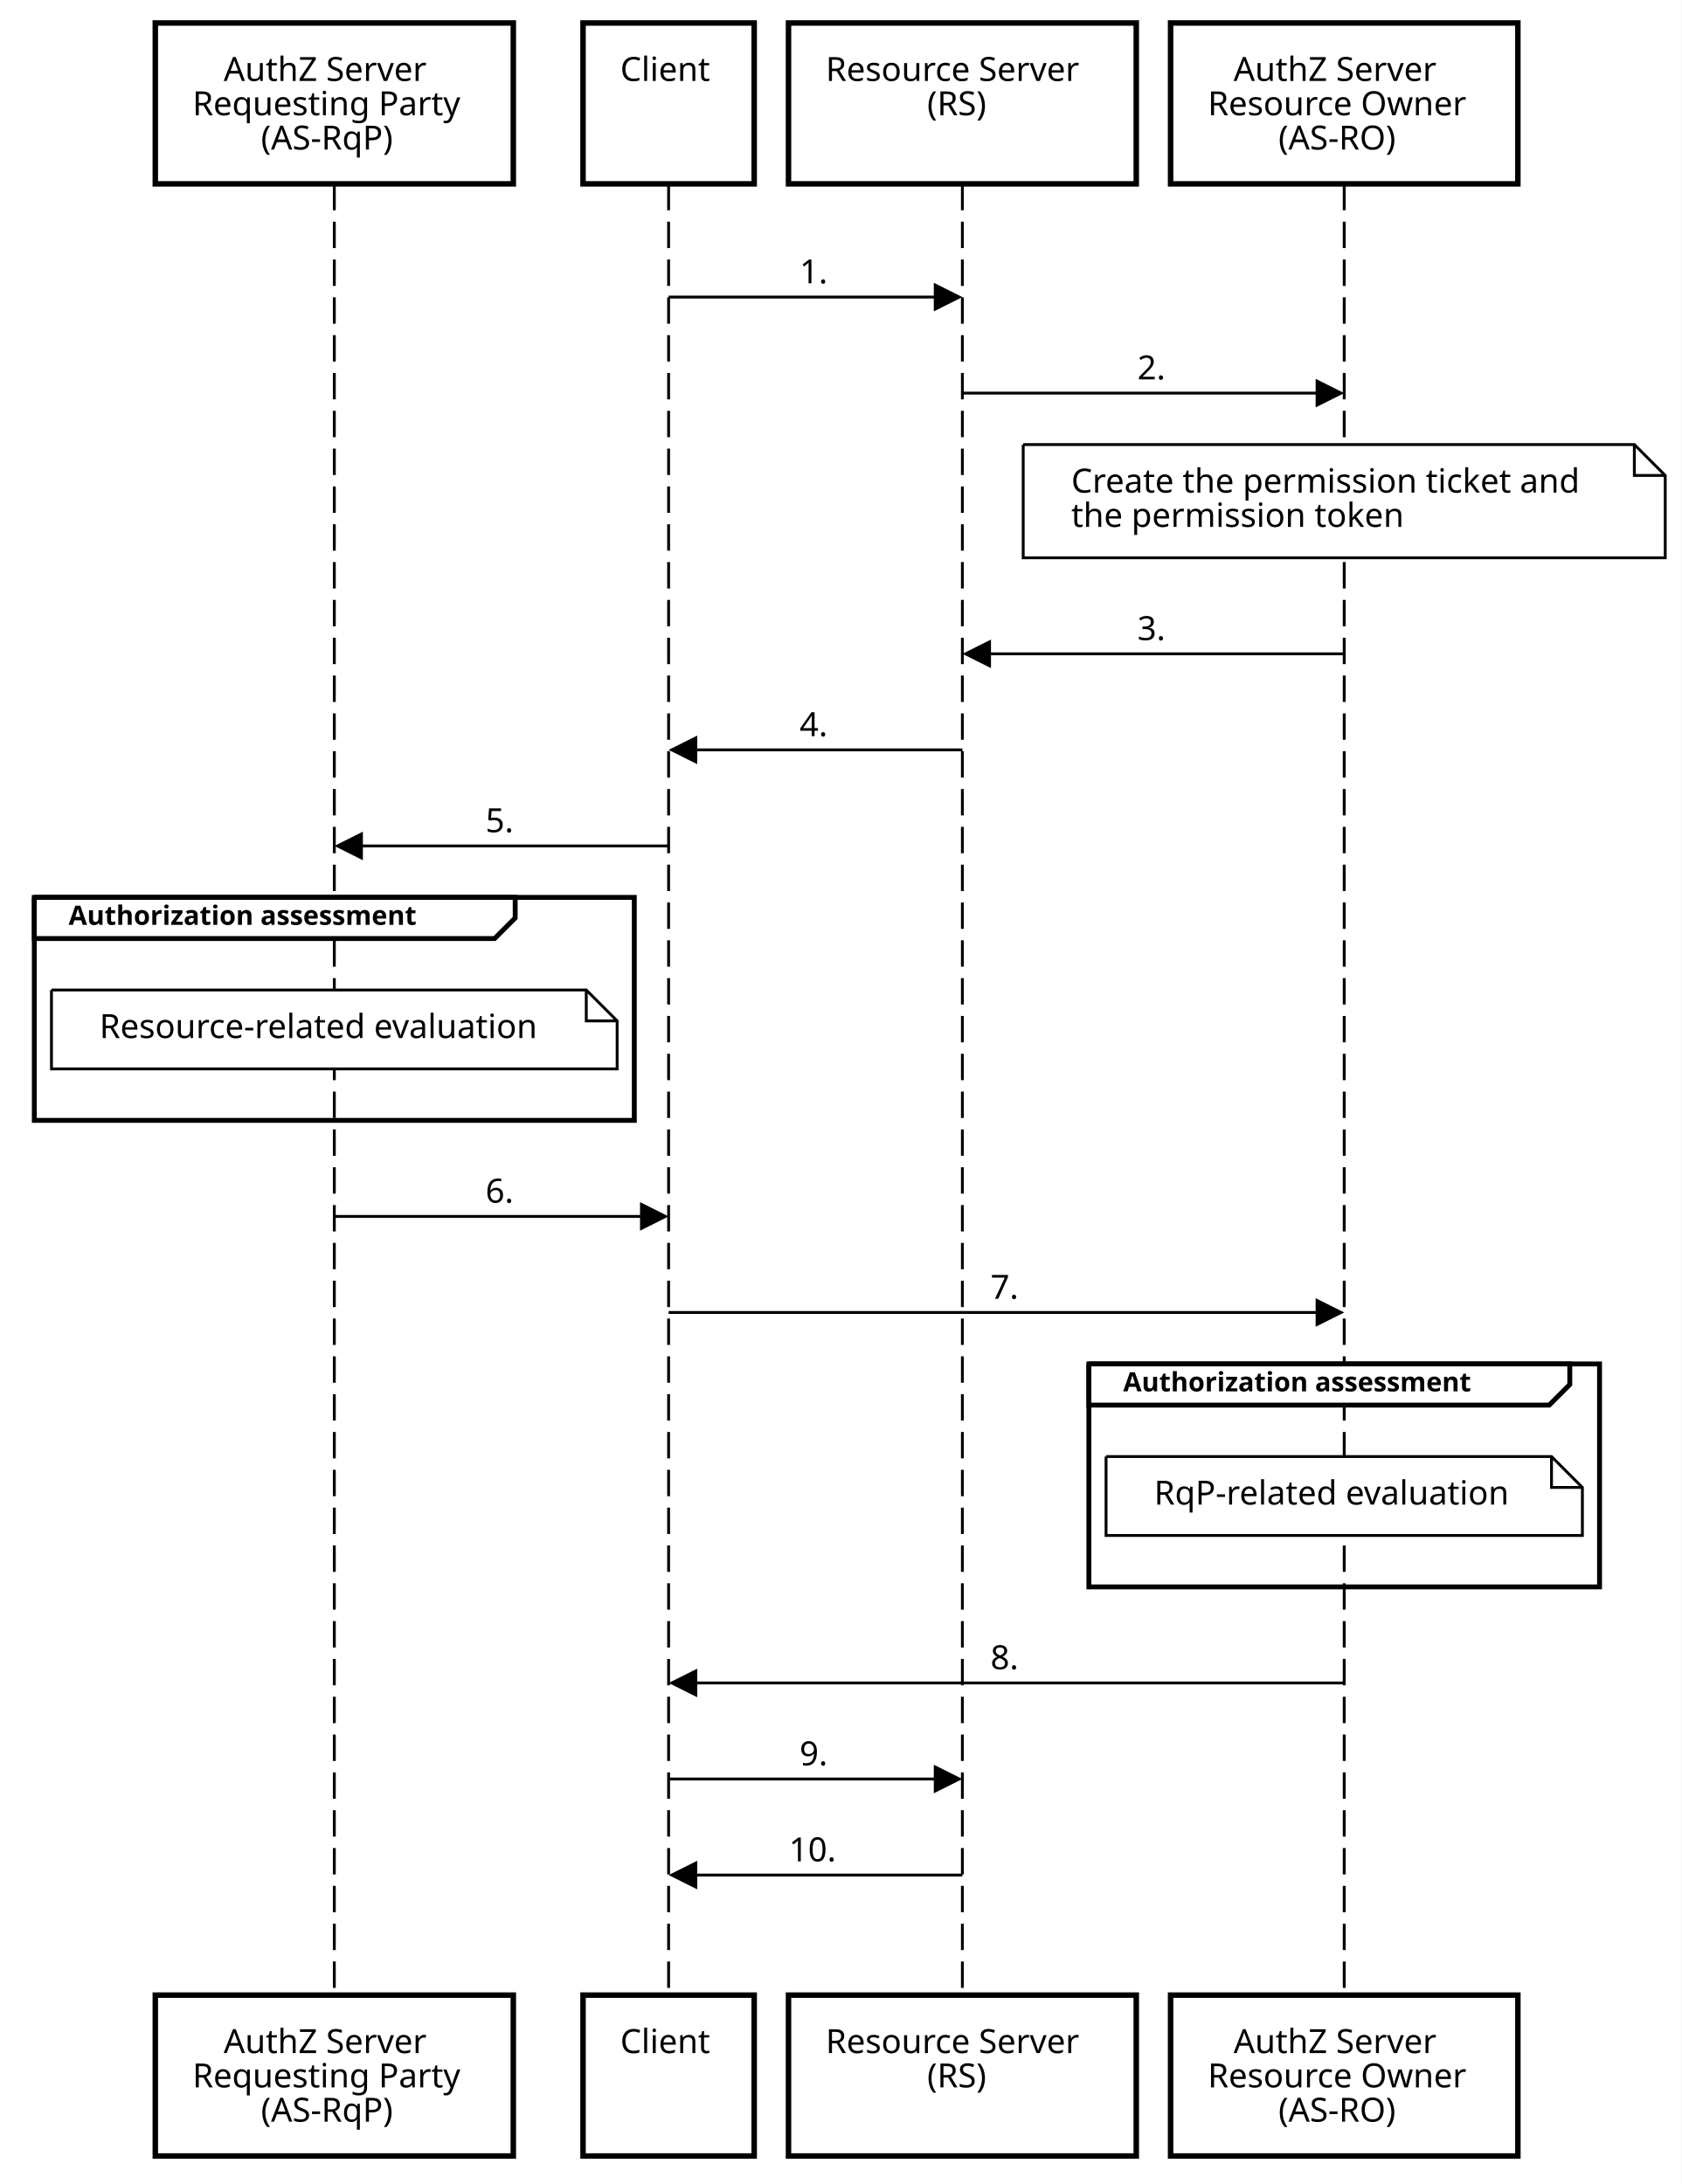
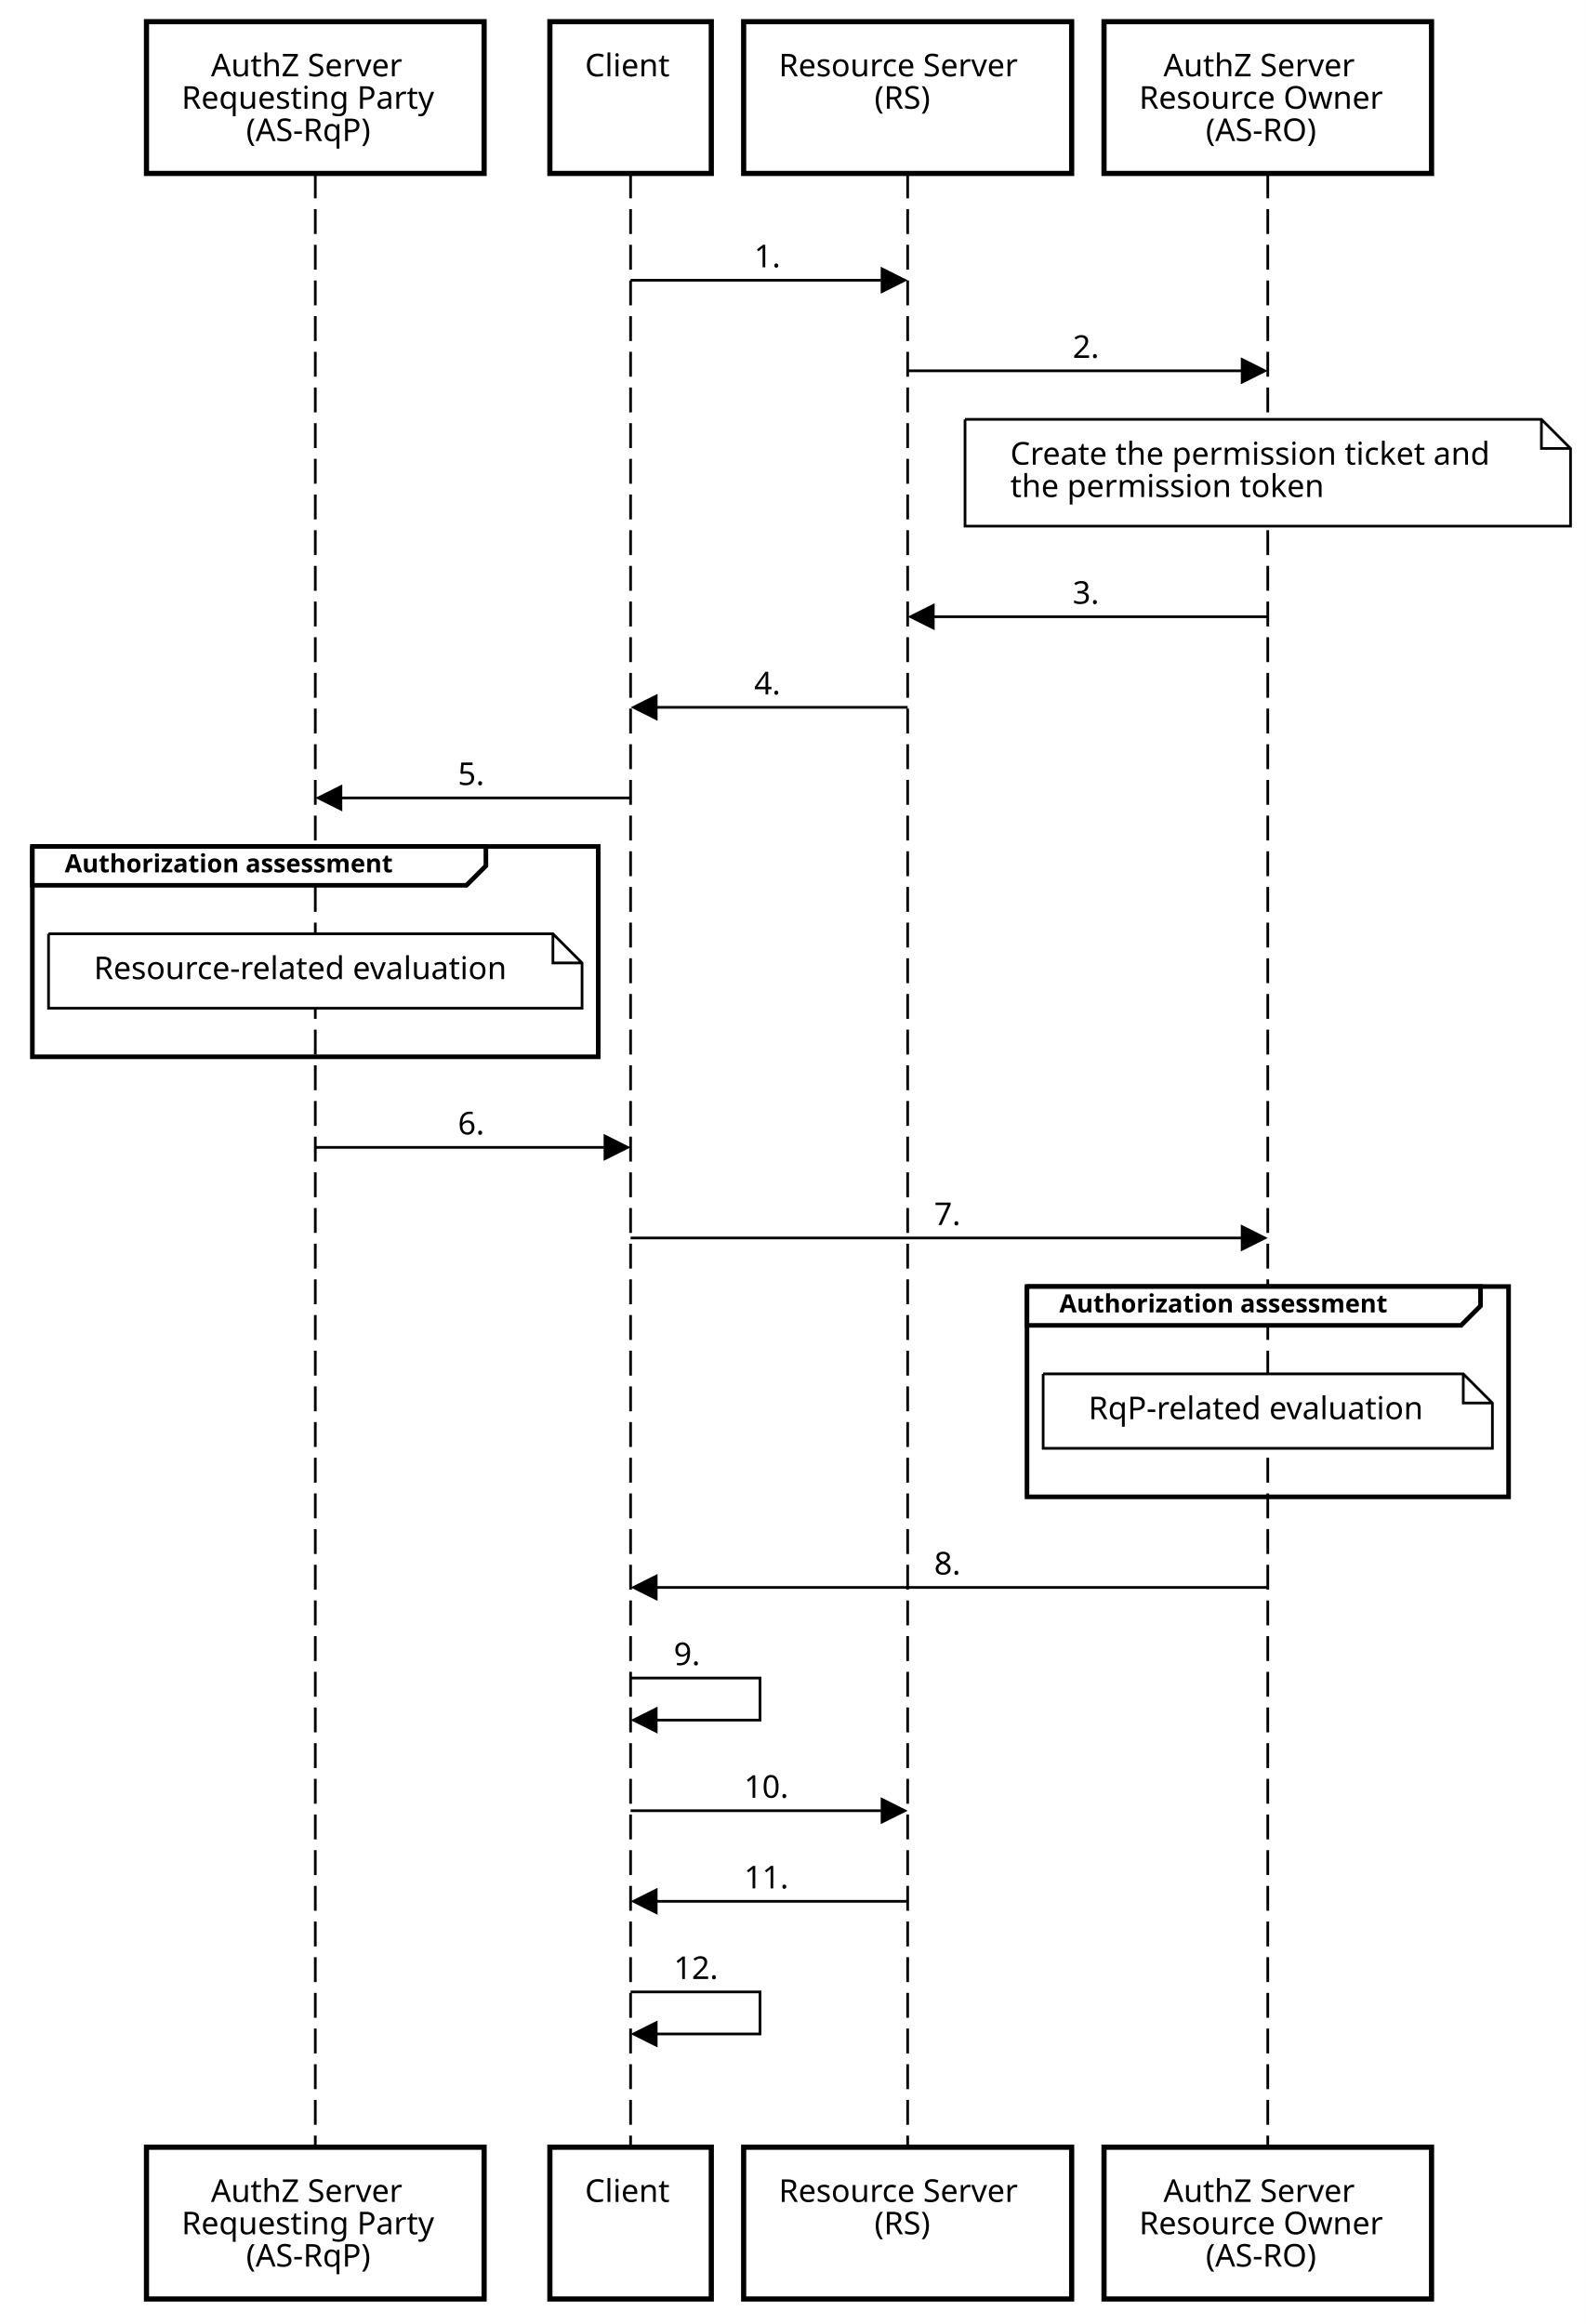
- <svg xmlns="http://www.w3.org/2000/svg" version="1.1" width="739" height="960">
+ <svg xmlns="http://www.w3.org/2000/svg" version="1.1" width="739" height="1083">
  <defs />
  <g>
    <g />
    <g />
    <g />
    <g />
    <g />
    <g />
    <g />
    <g />
    <g />
    <g />
    <g />
    <g />
    <g />
    <g />
    <g />
    <g />
    <g />
    <g />
    <g />
    <g />
    <g />
    <g />
    <g />
    <g />
    <g />
    <g />
-     <g>
-       <rect fill="white" stroke="none" x="0" y="0" width="739" height="960" />
-     </g>
-     <g />
-     <g>
-       <path fill="none" stroke="black" paint-order="fill stroke markers" d=" M 146.92 80.822 L 146.92 876.974" stroke-miterlimit="10" stroke-width="1.257" stroke-dasharray="11.599,5.026" />
-       <path fill="none" stroke="black" paint-order="fill stroke markers" d=" M 293.839 80.822 L 293.839 876.974" stroke-miterlimit="10" stroke-width="1.257" stroke-dasharray="11.599,5.026" />
-       <path fill="none" stroke="black" paint-order="fill stroke markers" d=" M 422.947 80.822 L 422.947 876.974" stroke-miterlimit="10" stroke-width="1.257" stroke-dasharray="11.599,5.026" />
-       <path fill="none" stroke="black" paint-order="fill stroke markers" d=" M 590.755 80.822 L 590.755 876.974" stroke-miterlimit="10" stroke-width="1.257" stroke-dasharray="11.599,5.026" />
+     <g />
+     <g />
+     <g>
+       <rect fill="white" stroke="none" x="0" y="0" width="739" height="1083" />
+     </g>
+     <g />
+     <g>
+       <path fill="none" stroke="black" paint-order="fill stroke markers" d=" M 146.92 80.822 L 146.92 1000.619" stroke-miterlimit="10" stroke-width="1.257" stroke-dasharray="11.599,5.026" />
+       <path fill="none" stroke="black" paint-order="fill stroke markers" d=" M 293.839 80.822 L 293.839 1000.619" stroke-miterlimit="10" stroke-width="1.257" stroke-dasharray="11.599,5.026" />
+       <path fill="none" stroke="black" paint-order="fill stroke markers" d=" M 422.947 80.822 L 422.947 1000.619" stroke-miterlimit="10" stroke-width="1.257" stroke-dasharray="11.599,5.026" />
+       <path fill="none" stroke="black" paint-order="fill stroke markers" d=" M 590.755 80.822 L 590.755 1000.619" stroke-miterlimit="10" stroke-width="1.257" stroke-dasharray="11.599,5.026" />
    </g>
    <g>
      <path fill="none" stroke="none" />
      <g>
        <path fill="white" stroke="black" paint-order="fill stroke markers" d=" M 68.251 10.103 L 225.588 10.103 L 225.588 80.822 L 68.251 80.822 L 68.251 10.103 Z" stroke-miterlimit="10" stroke-width="2.413" stroke-dasharray="" />
      </g>
      <g>
        <text fill="black" stroke="none" font-family="sans-serif" font-size="11pt" font-style="normal" font-weight="normal" text-decoration="normal" x="98.303" y="35.586" text-anchor="start" dominant-baseline="alphabetic" xml:space="preserve">AuthZ Server</text>
        <text fill="black" stroke="none" font-family="sans-serif" font-size="11pt" font-style="normal" font-weight="normal" text-decoration="normal" x="84.611" y="50.664" text-anchor="start" dominant-baseline="alphabetic" xml:space="preserve">Requesting Party</text>
        <text fill="black" stroke="none" font-family="sans-serif" font-size="11pt" font-style="normal" font-weight="normal" text-decoration="normal" x="114.695" y="65.743" text-anchor="start" dominant-baseline="alphabetic" xml:space="preserve">(AS-RqP)</text>
      </g>
      <path fill="none" stroke="none" />
      <g>
        <path fill="white" stroke="black" paint-order="fill stroke markers" d=" M 256.229 10.103 L 331.45 10.103 L 331.45 80.822 L 256.229 80.822 L 256.229 10.103 Z" stroke-miterlimit="10" stroke-width="2.413" stroke-dasharray="" />
      </g>
      <g>
        <text fill="black" stroke="none" font-family="sans-serif" font-size="11pt" font-style="normal" font-weight="normal" text-decoration="normal" x="272.589" y="35.586" text-anchor="start" dominant-baseline="alphabetic" xml:space="preserve">Client</text>
        <text fill="black" stroke="none" font-family="sans-serif" font-size="11pt" font-style="normal" font-weight="normal" text-decoration="normal" x="293.839" y="50.664" text-anchor="start" dominant-baseline="alphabetic" xml:space="preserve" />
        <text fill="black" stroke="none" font-family="sans-serif" font-size="11pt" font-style="normal" font-weight="normal" text-decoration="normal" x="293.839" y="65.743" text-anchor="start" dominant-baseline="alphabetic" xml:space="preserve" />
      </g>
      <path fill="none" stroke="none" />
      <g>
        <path fill="white" stroke="black" paint-order="fill stroke markers" d=" M 346.528 10.103 L 499.366 10.103 L 499.366 80.822 L 346.528 80.822 L 346.528 10.103 Z" stroke-miterlimit="10" stroke-width="2.413" stroke-dasharray="" />
      </g>
      <g>
        <text fill="black" stroke="none" font-family="sans-serif" font-size="11pt" font-style="normal" font-weight="normal" text-decoration="normal" x="362.889" y="35.586" text-anchor="start" dominant-baseline="alphabetic" xml:space="preserve">Resource Server</text>
        <text fill="black" stroke="none" font-family="sans-serif" font-size="11pt" font-style="normal" font-weight="normal" text-decoration="normal" x="407.472" y="50.664" text-anchor="start" dominant-baseline="alphabetic" xml:space="preserve">(RS)</text>
        <text fill="black" stroke="none" font-family="sans-serif" font-size="11pt" font-style="normal" font-weight="normal" text-decoration="normal" x="422.947" y="65.743" text-anchor="start" dominant-baseline="alphabetic" xml:space="preserve" />
      </g>
      <path fill="none" stroke="none" />
      <g>
        <path fill="white" stroke="black" paint-order="fill stroke markers" d=" M 514.444 10.103 L 667.065 10.103 L 667.065 80.822 L 514.444 80.822 L 514.444 10.103 Z" stroke-miterlimit="10" stroke-width="2.413" stroke-dasharray="" />
      </g>
      <g>
        <text fill="black" stroke="none" font-family="sans-serif" font-size="11pt" font-style="normal" font-weight="normal" text-decoration="normal" x="542.138" y="35.586" text-anchor="start" dominant-baseline="alphabetic" xml:space="preserve">AuthZ Server</text>
        <text fill="black" stroke="none" font-family="sans-serif" font-size="11pt" font-style="normal" font-weight="normal" text-decoration="normal" x="530.805" y="50.664" text-anchor="start" dominant-baseline="alphabetic" xml:space="preserve">Resource Owner</text>
        <text fill="black" stroke="none" font-family="sans-serif" font-size="11pt" font-style="normal" font-weight="normal" text-decoration="normal" x="561.838" y="65.743" text-anchor="start" dominant-baseline="alphabetic" xml:space="preserve">(AS-RO)</text>
      </g>
      <path fill="none" stroke="none" />
      <g>
-         <path fill="white" stroke="black" paint-order="fill stroke markers" d=" M 68.251 876.974 L 225.588 876.974 L 225.588 947.693 L 68.251 947.693 L 68.251 876.974 Z" stroke-miterlimit="10" stroke-width="2.413" stroke-dasharray="" />
-       </g>
-       <g>
-         <text fill="black" stroke="none" font-family="sans-serif" font-size="11pt" font-style="normal" font-weight="normal" text-decoration="normal" x="98.303" y="902.457" text-anchor="start" dominant-baseline="alphabetic" xml:space="preserve">AuthZ Server</text>
-         <text fill="black" stroke="none" font-family="sans-serif" font-size="11pt" font-style="normal" font-weight="normal" text-decoration="normal" x="84.611" y="917.536" text-anchor="start" dominant-baseline="alphabetic" xml:space="preserve">Requesting Party</text>
-         <text fill="black" stroke="none" font-family="sans-serif" font-size="11pt" font-style="normal" font-weight="normal" text-decoration="normal" x="114.695" y="932.614" text-anchor="start" dominant-baseline="alphabetic" xml:space="preserve">(AS-RqP)</text>
-       </g>
-       <path fill="none" stroke="none" />
-       <g>
-         <path fill="white" stroke="black" paint-order="fill stroke markers" d=" M 256.229 876.974 L 331.45 876.974 L 331.45 947.693 L 256.229 947.693 L 256.229 876.974 Z" stroke-miterlimit="10" stroke-width="2.413" stroke-dasharray="" />
-       </g>
-       <g>
-         <text fill="black" stroke="none" font-family="sans-serif" font-size="11pt" font-style="normal" font-weight="normal" text-decoration="normal" x="272.589" y="902.457" text-anchor="start" dominant-baseline="alphabetic" xml:space="preserve">Client</text>
-         <text fill="black" stroke="none" font-family="sans-serif" font-size="11pt" font-style="normal" font-weight="normal" text-decoration="normal" x="293.839" y="917.536" text-anchor="start" dominant-baseline="alphabetic" xml:space="preserve" />
-         <text fill="black" stroke="none" font-family="sans-serif" font-size="11pt" font-style="normal" font-weight="normal" text-decoration="normal" x="293.839" y="932.614" text-anchor="start" dominant-baseline="alphabetic" xml:space="preserve" />
-       </g>
-       <path fill="none" stroke="none" />
-       <g>
-         <path fill="white" stroke="black" paint-order="fill stroke markers" d=" M 346.528 876.974 L 499.366 876.974 L 499.366 947.693 L 346.528 947.693 L 346.528 876.974 Z" stroke-miterlimit="10" stroke-width="2.413" stroke-dasharray="" />
-       </g>
-       <g>
-         <text fill="black" stroke="none" font-family="sans-serif" font-size="11pt" font-style="normal" font-weight="normal" text-decoration="normal" x="362.889" y="902.457" text-anchor="start" dominant-baseline="alphabetic" xml:space="preserve">Resource Server</text>
-         <text fill="black" stroke="none" font-family="sans-serif" font-size="11pt" font-style="normal" font-weight="normal" text-decoration="normal" x="407.472" y="917.536" text-anchor="start" dominant-baseline="alphabetic" xml:space="preserve">(RS)</text>
-         <text fill="black" stroke="none" font-family="sans-serif" font-size="11pt" font-style="normal" font-weight="normal" text-decoration="normal" x="422.947" y="932.614" text-anchor="start" dominant-baseline="alphabetic" xml:space="preserve" />
-       </g>
-       <path fill="none" stroke="none" />
-       <g>
-         <path fill="white" stroke="black" paint-order="fill stroke markers" d=" M 514.444 876.974 L 667.065 876.974 L 667.065 947.693 L 514.444 947.693 L 514.444 876.974 Z" stroke-miterlimit="10" stroke-width="2.413" stroke-dasharray="" />
-       </g>
-       <g>
-         <text fill="black" stroke="none" font-family="sans-serif" font-size="11pt" font-style="normal" font-weight="normal" text-decoration="normal" x="542.138" y="902.457" text-anchor="start" dominant-baseline="alphabetic" xml:space="preserve">AuthZ Server</text>
-         <text fill="black" stroke="none" font-family="sans-serif" font-size="11pt" font-style="normal" font-weight="normal" text-decoration="normal" x="530.805" y="917.536" text-anchor="start" dominant-baseline="alphabetic" xml:space="preserve">Resource Owner</text>
-         <text fill="black" stroke="none" font-family="sans-serif" font-size="11pt" font-style="normal" font-weight="normal" text-decoration="normal" x="561.838" y="932.614" text-anchor="start" dominant-baseline="alphabetic" xml:space="preserve">(AS-RO)</text>
+         <path fill="white" stroke="black" paint-order="fill stroke markers" d=" M 68.251 1000.619 L 225.588 1000.619 L 225.588 1071.338 L 68.251 1071.338 L 68.251 1000.619 Z" stroke-miterlimit="10" stroke-width="2.413" stroke-dasharray="" />
+       </g>
+       <g>
+         <text fill="black" stroke="none" font-family="sans-serif" font-size="11pt" font-style="normal" font-weight="normal" text-decoration="normal" x="98.303" y="1026.102" text-anchor="start" dominant-baseline="alphabetic" xml:space="preserve">AuthZ Server</text>
+         <text fill="black" stroke="none" font-family="sans-serif" font-size="11pt" font-style="normal" font-weight="normal" text-decoration="normal" x="84.611" y="1041.181" text-anchor="start" dominant-baseline="alphabetic" xml:space="preserve">Requesting Party</text>
+         <text fill="black" stroke="none" font-family="sans-serif" font-size="11pt" font-style="normal" font-weight="normal" text-decoration="normal" x="114.695" y="1056.259" text-anchor="start" dominant-baseline="alphabetic" xml:space="preserve">(AS-RqP)</text>
+       </g>
+       <path fill="none" stroke="none" />
+       <g>
+         <path fill="white" stroke="black" paint-order="fill stroke markers" d=" M 256.229 1000.619 L 331.45 1000.619 L 331.45 1071.338 L 256.229 1071.338 L 256.229 1000.619 Z" stroke-miterlimit="10" stroke-width="2.413" stroke-dasharray="" />
+       </g>
+       <g>
+         <text fill="black" stroke="none" font-family="sans-serif" font-size="11pt" font-style="normal" font-weight="normal" text-decoration="normal" x="272.589" y="1026.102" text-anchor="start" dominant-baseline="alphabetic" xml:space="preserve">Client</text>
+         <text fill="black" stroke="none" font-family="sans-serif" font-size="11pt" font-style="normal" font-weight="normal" text-decoration="normal" x="293.839" y="1041.181" text-anchor="start" dominant-baseline="alphabetic" xml:space="preserve" />
+         <text fill="black" stroke="none" font-family="sans-serif" font-size="11pt" font-style="normal" font-weight="normal" text-decoration="normal" x="293.839" y="1056.259" text-anchor="start" dominant-baseline="alphabetic" xml:space="preserve" />
+       </g>
+       <path fill="none" stroke="none" />
+       <g>
+         <path fill="white" stroke="black" paint-order="fill stroke markers" d=" M 346.528 1000.619 L 499.366 1000.619 L 499.366 1071.338 L 346.528 1071.338 L 346.528 1000.619 Z" stroke-miterlimit="10" stroke-width="2.413" stroke-dasharray="" />
+       </g>
+       <g>
+         <text fill="black" stroke="none" font-family="sans-serif" font-size="11pt" font-style="normal" font-weight="normal" text-decoration="normal" x="362.889" y="1026.102" text-anchor="start" dominant-baseline="alphabetic" xml:space="preserve">Resource Server</text>
+         <text fill="black" stroke="none" font-family="sans-serif" font-size="11pt" font-style="normal" font-weight="normal" text-decoration="normal" x="407.472" y="1041.181" text-anchor="start" dominant-baseline="alphabetic" xml:space="preserve">(RS)</text>
+         <text fill="black" stroke="none" font-family="sans-serif" font-size="11pt" font-style="normal" font-weight="normal" text-decoration="normal" x="422.947" y="1056.259" text-anchor="start" dominant-baseline="alphabetic" xml:space="preserve" />
+       </g>
+       <path fill="none" stroke="none" />
+       <g>
+         <path fill="white" stroke="black" paint-order="fill stroke markers" d=" M 514.444 1000.619 L 667.065 1000.619 L 667.065 1071.338 L 514.444 1071.338 L 514.444 1000.619 Z" stroke-miterlimit="10" stroke-width="2.413" stroke-dasharray="" />
+       </g>
+       <g>
+         <text fill="black" stroke="none" font-family="sans-serif" font-size="11pt" font-style="normal" font-weight="normal" text-decoration="normal" x="542.138" y="1026.102" text-anchor="start" dominant-baseline="alphabetic" xml:space="preserve">AuthZ Server</text>
+         <text fill="black" stroke="none" font-family="sans-serif" font-size="11pt" font-style="normal" font-weight="normal" text-decoration="normal" x="530.805" y="1041.181" text-anchor="start" dominant-baseline="alphabetic" xml:space="preserve">Resource Owner</text>
+         <text fill="black" stroke="none" font-family="sans-serif" font-size="11pt" font-style="normal" font-weight="normal" text-decoration="normal" x="561.838" y="1056.259" text-anchor="start" dominant-baseline="alphabetic" xml:space="preserve">(AS-RO)</text>
      </g>
    </g>
    <g>
      <g>
        <g>
          <rect fill="white" stroke="none" x="349.132" y="110.979" width="18.524" height="19.602" />
        </g>
        <text fill="black" stroke="none" font-family="sans-serif" font-size="11pt" font-style="normal" font-weight="normal" text-decoration="normal" x="351.393" y="124.55" text-anchor="start" dominant-baseline="alphabetic" xml:space="preserve">1.</text>
      </g>
      <g>
        <path fill="none" stroke="black" paint-order="fill stroke markers" d=" M 293.839 130.581 L 410.532 130.581" stroke-miterlimit="10" stroke-width="1.257" stroke-dasharray="" />
        <g transform="translate(422.9471,130.5811) translate(-422.9471,-130.5811)">
          <path fill="black" stroke="none" paint-order="stroke fill markers" d=" M 410.382 124.298 L 422.947 130.581 L 410.382 136.864 Z" />
        </g>
      </g>
      <g>
        <g>
          <rect fill="white" stroke="none" x="497.589" y="153.199" width="18.524" height="19.602" />
        </g>
        <text fill="black" stroke="none" font-family="sans-serif" font-size="11pt" font-style="normal" font-weight="normal" text-decoration="normal" x="499.851" y="166.77" text-anchor="start" dominant-baseline="alphabetic" xml:space="preserve">2.</text>
      </g>
      <g>
        <path fill="none" stroke="black" paint-order="fill stroke markers" d=" M 422.947 172.801 L 578.34 172.801" stroke-miterlimit="10" stroke-width="1.257" stroke-dasharray="" />
        <g transform="translate(590.7548,172.8013) translate(-590.7548,-172.8013)">
          <path fill="black" stroke="none" paint-order="stroke fill markers" d=" M 578.189 166.519 L 590.755 172.801 L 578.189 179.084 Z" />
        </g>
      </g>
      <path fill="white" stroke="black" paint-order="fill stroke markers" d=" M 449.678 195.419 L 718.261 195.419 L 731.832 208.99 L 731.832 245.179 L 449.678 245.179 L 449.678 195.419 M 718.261 195.419 L 718.261 208.99 L 731.832 208.99" stroke-miterlimit="10" stroke-width="1.257" stroke-dasharray="" />
      <g>
        <text fill="black" stroke="none" font-family="sans-serif" font-size="11pt" font-style="normal" font-weight="normal" text-decoration="normal" x="470.788" y="216.529" text-anchor="start" dominant-baseline="alphabetic" xml:space="preserve">Create the permission ticket and</text>
        <text fill="black" stroke="none" font-family="sans-serif" font-size="11pt" font-style="normal" font-weight="normal" text-decoration="normal" x="470.788" y="231.608" text-anchor="start" dominant-baseline="alphabetic" xml:space="preserve">the permission token</text>
      </g>
      <g>
        <g>
          <rect fill="white" stroke="none" x="497.589" y="267.797" width="18.524" height="19.602" />
        </g>
        <text fill="black" stroke="none" font-family="sans-serif" font-size="11pt" font-style="normal" font-weight="normal" text-decoration="normal" x="499.851" y="281.368" text-anchor="start" dominant-baseline="alphabetic" xml:space="preserve">3.</text>
      </g>
      <g>
        <path fill="none" stroke="black" paint-order="fill stroke markers" d=" M 590.755 287.399 L 435.362 287.399" stroke-miterlimit="10" stroke-width="1.257" stroke-dasharray="" />
        <g transform="translate(422.9471,287.3991) translate(-422.9471,-287.3991)">
          <path fill="black" stroke="none" paint-order="stroke fill markers" d=" M 435.513 281.116 L 422.947 287.399 L 435.513 293.682 Z" />
        </g>
      </g>
      <g>
        <g>
          <rect fill="white" stroke="none" x="349.132" y="310.017" width="18.524" height="19.602" />
        </g>
        <text fill="black" stroke="none" font-family="sans-serif" font-size="11pt" font-style="normal" font-weight="normal" text-decoration="normal" x="351.393" y="323.588" text-anchor="start" dominant-baseline="alphabetic" xml:space="preserve">4.</text>
      </g>
      <g>
        <path fill="none" stroke="black" paint-order="fill stroke markers" d=" M 422.947 329.619 L 306.254 329.619" stroke-miterlimit="10" stroke-width="1.257" stroke-dasharray="" />
        <g transform="translate(293.8395,329.6193) translate(-293.8395,-329.6193)">
          <path fill="black" stroke="none" paint-order="stroke fill markers" d=" M 306.405 323.337 L 293.839 329.619 L 306.405 335.902 Z" />
        </g>
      </g>
      <g>
        <g>
          <rect fill="white" stroke="none" x="211.118" y="352.237" width="18.524" height="19.602" />
        </g>
        <text fill="black" stroke="none" font-family="sans-serif" font-size="11pt" font-style="normal" font-weight="normal" text-decoration="normal" x="213.38" y="365.808" text-anchor="start" dominant-baseline="alphabetic" xml:space="preserve">5.</text>
      </g>
      <g>
        <path fill="none" stroke="black" paint-order="fill stroke markers" d=" M 293.839 371.839 L 159.335 371.839" stroke-miterlimit="10" stroke-width="1.257" stroke-dasharray="" />
        <g transform="translate(146.9197,371.8395) translate(-146.9197,-371.8395)">
          <path fill="black" stroke="none" paint-order="stroke fill markers" d=" M 159.485 365.557 L 146.92 371.839 L 159.485 378.122 Z" />
        </g>
      </g>
      <path fill="white" stroke="black" paint-order="fill stroke markers" d=" M 22.618 435.17 L 257.651 435.17 L 271.222 448.741 L 271.222 469.851 L 22.618 469.851 L 22.618 435.17 M 257.651 435.17 L 257.651 448.741 L 271.222 448.741" stroke-miterlimit="10" stroke-width="1.257" stroke-dasharray="" />
      <g>
        <text fill="black" stroke="none" font-family="sans-serif" font-size="11pt" font-style="normal" font-weight="normal" text-decoration="normal" x="43.728" y="456.28" text-anchor="start" dominant-baseline="alphabetic" xml:space="preserve">Resource-related evaluation</text>
      </g>
      <g>
        <g>
          <rect fill="white" stroke="none" x="211.118" y="515.087" width="18.524" height="19.602" />
        </g>
        <text fill="black" stroke="none" font-family="sans-serif" font-size="11pt" font-style="normal" font-weight="normal" text-decoration="normal" x="213.38" y="528.657" text-anchor="start" dominant-baseline="alphabetic" xml:space="preserve">6.</text>
      </g>
      <g>
        <path fill="none" stroke="black" paint-order="fill stroke markers" d=" M 146.92 534.689 L 281.425 534.689" stroke-miterlimit="10" stroke-width="1.257" stroke-dasharray="" />
        <g transform="translate(293.8395,534.6889) translate(-293.8395,-534.6889)">
          <path fill="black" stroke="none" paint-order="stroke fill markers" d=" M 281.274 528.406 L 293.839 534.689 L 281.274 540.972 Z" />
        </g>
      </g>
      <g>
        <g>
          <rect fill="white" stroke="none" x="433.035" y="557.307" width="18.524" height="19.602" />
        </g>
        <text fill="black" stroke="none" font-family="sans-serif" font-size="11pt" font-style="normal" font-weight="normal" text-decoration="normal" x="435.297" y="570.878" text-anchor="start" dominant-baseline="alphabetic" xml:space="preserve">7.</text>
      </g>
      <g>
        <path fill="none" stroke="black" paint-order="fill stroke markers" d=" M 293.839 576.909 L 578.34 576.909" stroke-miterlimit="10" stroke-width="1.257" stroke-dasharray="" />
        <g transform="translate(590.7548,576.9091) translate(-590.7548,-576.9091)">
          <path fill="black" stroke="none" paint-order="stroke fill markers" d=" M 578.189 570.626 L 590.755 576.909 L 578.189 583.192 Z" />
        </g>
      </g>
      <path fill="white" stroke="black" paint-order="fill stroke markers" d=" M 486.086 640.239 L 681.852 640.239 L 695.423 653.81 L 695.423 674.92 L 486.086 674.92 L 486.086 640.239 M 681.852 640.239 L 681.852 653.81 L 695.423 653.81" stroke-miterlimit="10" stroke-width="1.257" stroke-dasharray="" />
      <g>
        <text fill="black" stroke="none" font-family="sans-serif" font-size="11pt" font-style="normal" font-weight="normal" text-decoration="normal" x="507.196" y="661.35" text-anchor="start" dominant-baseline="alphabetic" xml:space="preserve">RqP-related evaluation</text>
      </g>
      <g>
        <g>
          <rect fill="white" stroke="none" x="433.035" y="720.156" width="18.524" height="19.602" />
        </g>
        <text fill="black" stroke="none" font-family="sans-serif" font-size="11pt" font-style="normal" font-weight="normal" text-decoration="normal" x="435.297" y="733.727" text-anchor="start" dominant-baseline="alphabetic" xml:space="preserve">8.</text>
      </g>
      <g>
        <path fill="none" stroke="black" paint-order="fill stroke markers" d=" M 590.755 739.759 L 306.254 739.759" stroke-miterlimit="10" stroke-width="1.257" stroke-dasharray="" />
        <g transform="translate(293.8395,739.7585) translate(-293.8395,-739.7585)">
          <path fill="black" stroke="none" paint-order="stroke fill markers" d=" M 306.405 733.476 L 293.839 739.759 L 306.405 746.041 Z" />
        </g>
      </g>
      <g>
        <g>
-           <rect fill="white" stroke="none" x="349.132" y="762.377" width="18.524" height="19.602" />
-         </g>
-         <text fill="black" stroke="none" font-family="sans-serif" font-size="11pt" font-style="normal" font-weight="normal" text-decoration="normal" x="351.393" y="775.947" text-anchor="start" dominant-baseline="alphabetic" xml:space="preserve">9.</text>
-       </g>
-       <g>
-         <path fill="none" stroke="black" paint-order="fill stroke markers" d=" M 293.839 781.979 L 410.532 781.979" stroke-miterlimit="10" stroke-width="1.257" stroke-dasharray="" />
-         <g transform="translate(422.9471,781.9787) translate(-422.9471,-781.9787)">
-           <path fill="black" stroke="none" paint-order="stroke fill markers" d=" M 410.382 775.696 L 422.947 781.979 L 410.382 788.262 Z" />
-         </g>
-       </g>
-       <g>
-         <g>
-           <rect fill="white" stroke="none" x="344.465" y="804.597" width="27.857" height="19.602" />
-         </g>
-         <text fill="black" stroke="none" font-family="sans-serif" font-size="11pt" font-style="normal" font-weight="normal" text-decoration="normal" x="346.727" y="818.168" text-anchor="start" dominant-baseline="alphabetic" xml:space="preserve">10.</text>
-       </g>
-       <g>
-         <path fill="none" stroke="black" paint-order="fill stroke markers" d=" M 422.947 824.199 L 306.254 824.199" stroke-miterlimit="10" stroke-width="1.257" stroke-dasharray="" />
-         <g transform="translate(293.8395,824.199) translate(-293.8395,-824.199)">
-           <path fill="black" stroke="none" paint-order="stroke fill markers" d=" M 306.405 817.916 L 293.839 824.199 L 306.405 830.482 Z" />
+           <rect fill="white" stroke="none" x="311.683" y="762.377" width="18.524" height="19.602" />
+         </g>
+         <text fill="black" stroke="none" font-family="sans-serif" font-size="11pt" font-style="normal" font-weight="normal" text-decoration="normal" x="313.944" y="775.947" text-anchor="start" dominant-baseline="alphabetic" xml:space="preserve">9.</text>
+       </g>
+       <g>
+         <path fill="none" stroke="black" paint-order="fill stroke markers" d=" M 293.839 781.979 L 354.154 781.979 L 354.154 801.581 L 306.254 801.581" stroke-miterlimit="10" stroke-width="1.257" stroke-dasharray="" />
+         <g transform="translate(293.8395,801.581) translate(-293.8395,-801.581)">
+           <path fill="black" stroke="none" paint-order="stroke fill markers" d=" M 306.405 795.298 L 293.839 801.581 L 306.405 807.864 Z" />
+         </g>
+       </g>
+       <g>
+         <g>
+           <rect fill="white" stroke="none" x="344.465" y="824.199" width="27.857" height="19.602" />
+         </g>
+         <text fill="black" stroke="none" font-family="sans-serif" font-size="11pt" font-style="normal" font-weight="normal" text-decoration="normal" x="346.727" y="837.77" text-anchor="start" dominant-baseline="alphabetic" xml:space="preserve">10.</text>
+       </g>
+       <g>
+         <path fill="none" stroke="black" paint-order="fill stroke markers" d=" M 293.839 843.801 L 410.532 843.801" stroke-miterlimit="10" stroke-width="1.257" stroke-dasharray="" />
+         <g transform="translate(422.9471,843.8012) translate(-422.9471,-843.8012)">
+           <path fill="black" stroke="none" paint-order="stroke fill markers" d=" M 410.382 837.518 L 422.947 843.801 L 410.382 850.084 Z" />
+         </g>
+       </g>
+       <g>
+         <g>
+           <rect fill="white" stroke="none" x="344.465" y="866.419" width="27.857" height="19.602" />
+         </g>
+         <text fill="black" stroke="none" font-family="sans-serif" font-size="11pt" font-style="normal" font-weight="normal" text-decoration="normal" x="346.727" y="879.99" text-anchor="start" dominant-baseline="alphabetic" xml:space="preserve">11.</text>
+       </g>
+       <g>
+         <path fill="none" stroke="black" paint-order="fill stroke markers" d=" M 422.947 886.021 L 306.254 886.021" stroke-miterlimit="10" stroke-width="1.257" stroke-dasharray="" />
+         <g transform="translate(293.8395,886.0214) translate(-293.8395,-886.0214)">
+           <path fill="black" stroke="none" paint-order="stroke fill markers" d=" M 306.405 879.739 L 293.839 886.021 L 306.405 892.304 Z" />
+         </g>
+       </g>
+       <g>
+         <g>
+           <rect fill="white" stroke="none" x="311.683" y="908.639" width="27.857" height="19.602" />
+         </g>
+         <text fill="black" stroke="none" font-family="sans-serif" font-size="11pt" font-style="normal" font-weight="normal" text-decoration="normal" x="313.944" y="922.21" text-anchor="start" dominant-baseline="alphabetic" xml:space="preserve">12.</text>
+       </g>
+       <g>
+         <path fill="none" stroke="black" paint-order="fill stroke markers" d=" M 293.839 928.242 L 354.154 928.242 L 354.154 947.844 L 306.254 947.844" stroke-miterlimit="10" stroke-width="1.257" stroke-dasharray="" />
+         <g transform="translate(293.8395,947.8439) translate(-293.8395,-947.8439)">
+           <path fill="black" stroke="none" paint-order="stroke fill markers" d=" M 306.405 941.561 L 293.839 947.844 L 306.405 954.127 Z" />
        </g>
      </g>
      <g>
        <g />
        <path fill="none" stroke="black" paint-order="fill stroke markers" d=" M 15.079 394.457 L 278.761 394.457 L 278.761 492.469 L 15.079 492.469 L 15.079 394.457 Z" stroke-miterlimit="10" stroke-width="2.154" stroke-dasharray="" />
        <path fill="white" stroke="black" paint-order="fill stroke markers" d=" M 15.079 394.457 L 15.079 412.552 L 217.369 412.552 L 226.416 403.505 L 226.416 394.457 L 15.079 394.457" stroke-miterlimit="10" stroke-width="2.154" stroke-dasharray="" />
        <text fill="black" stroke="none" font-family="sans-serif" font-size="8.8pt" font-style="normal" font-weight="bold" text-decoration="normal" x="30.157" y="406.52" text-anchor="start" dominant-baseline="alphabetic" xml:space="preserve">Authorization assessment</text>
      </g>
      <g>
        <g />
        <path fill="none" stroke="black" paint-order="fill stroke markers" d=" M 478.547 599.527 L 702.963 599.527 L 702.963 697.538 L 478.547 697.538 L 478.547 599.527 Z" stroke-miterlimit="10" stroke-width="2.154" stroke-dasharray="" />
        <path fill="white" stroke="black" paint-order="fill stroke markers" d=" M 478.547 599.527 L 478.547 617.621 L 680.838 617.621 L 689.885 608.574 L 689.885 599.527 L 478.547 599.527" stroke-miterlimit="10" stroke-width="2.154" stroke-dasharray="" />
        <text fill="black" stroke="none" font-family="sans-serif" font-size="8.8pt" font-style="normal" font-weight="bold" text-decoration="normal" x="493.626" y="611.59" text-anchor="start" dominant-baseline="alphabetic" xml:space="preserve">Authorization assessment</text>
      </g>
    </g>
  </g>
</svg>
